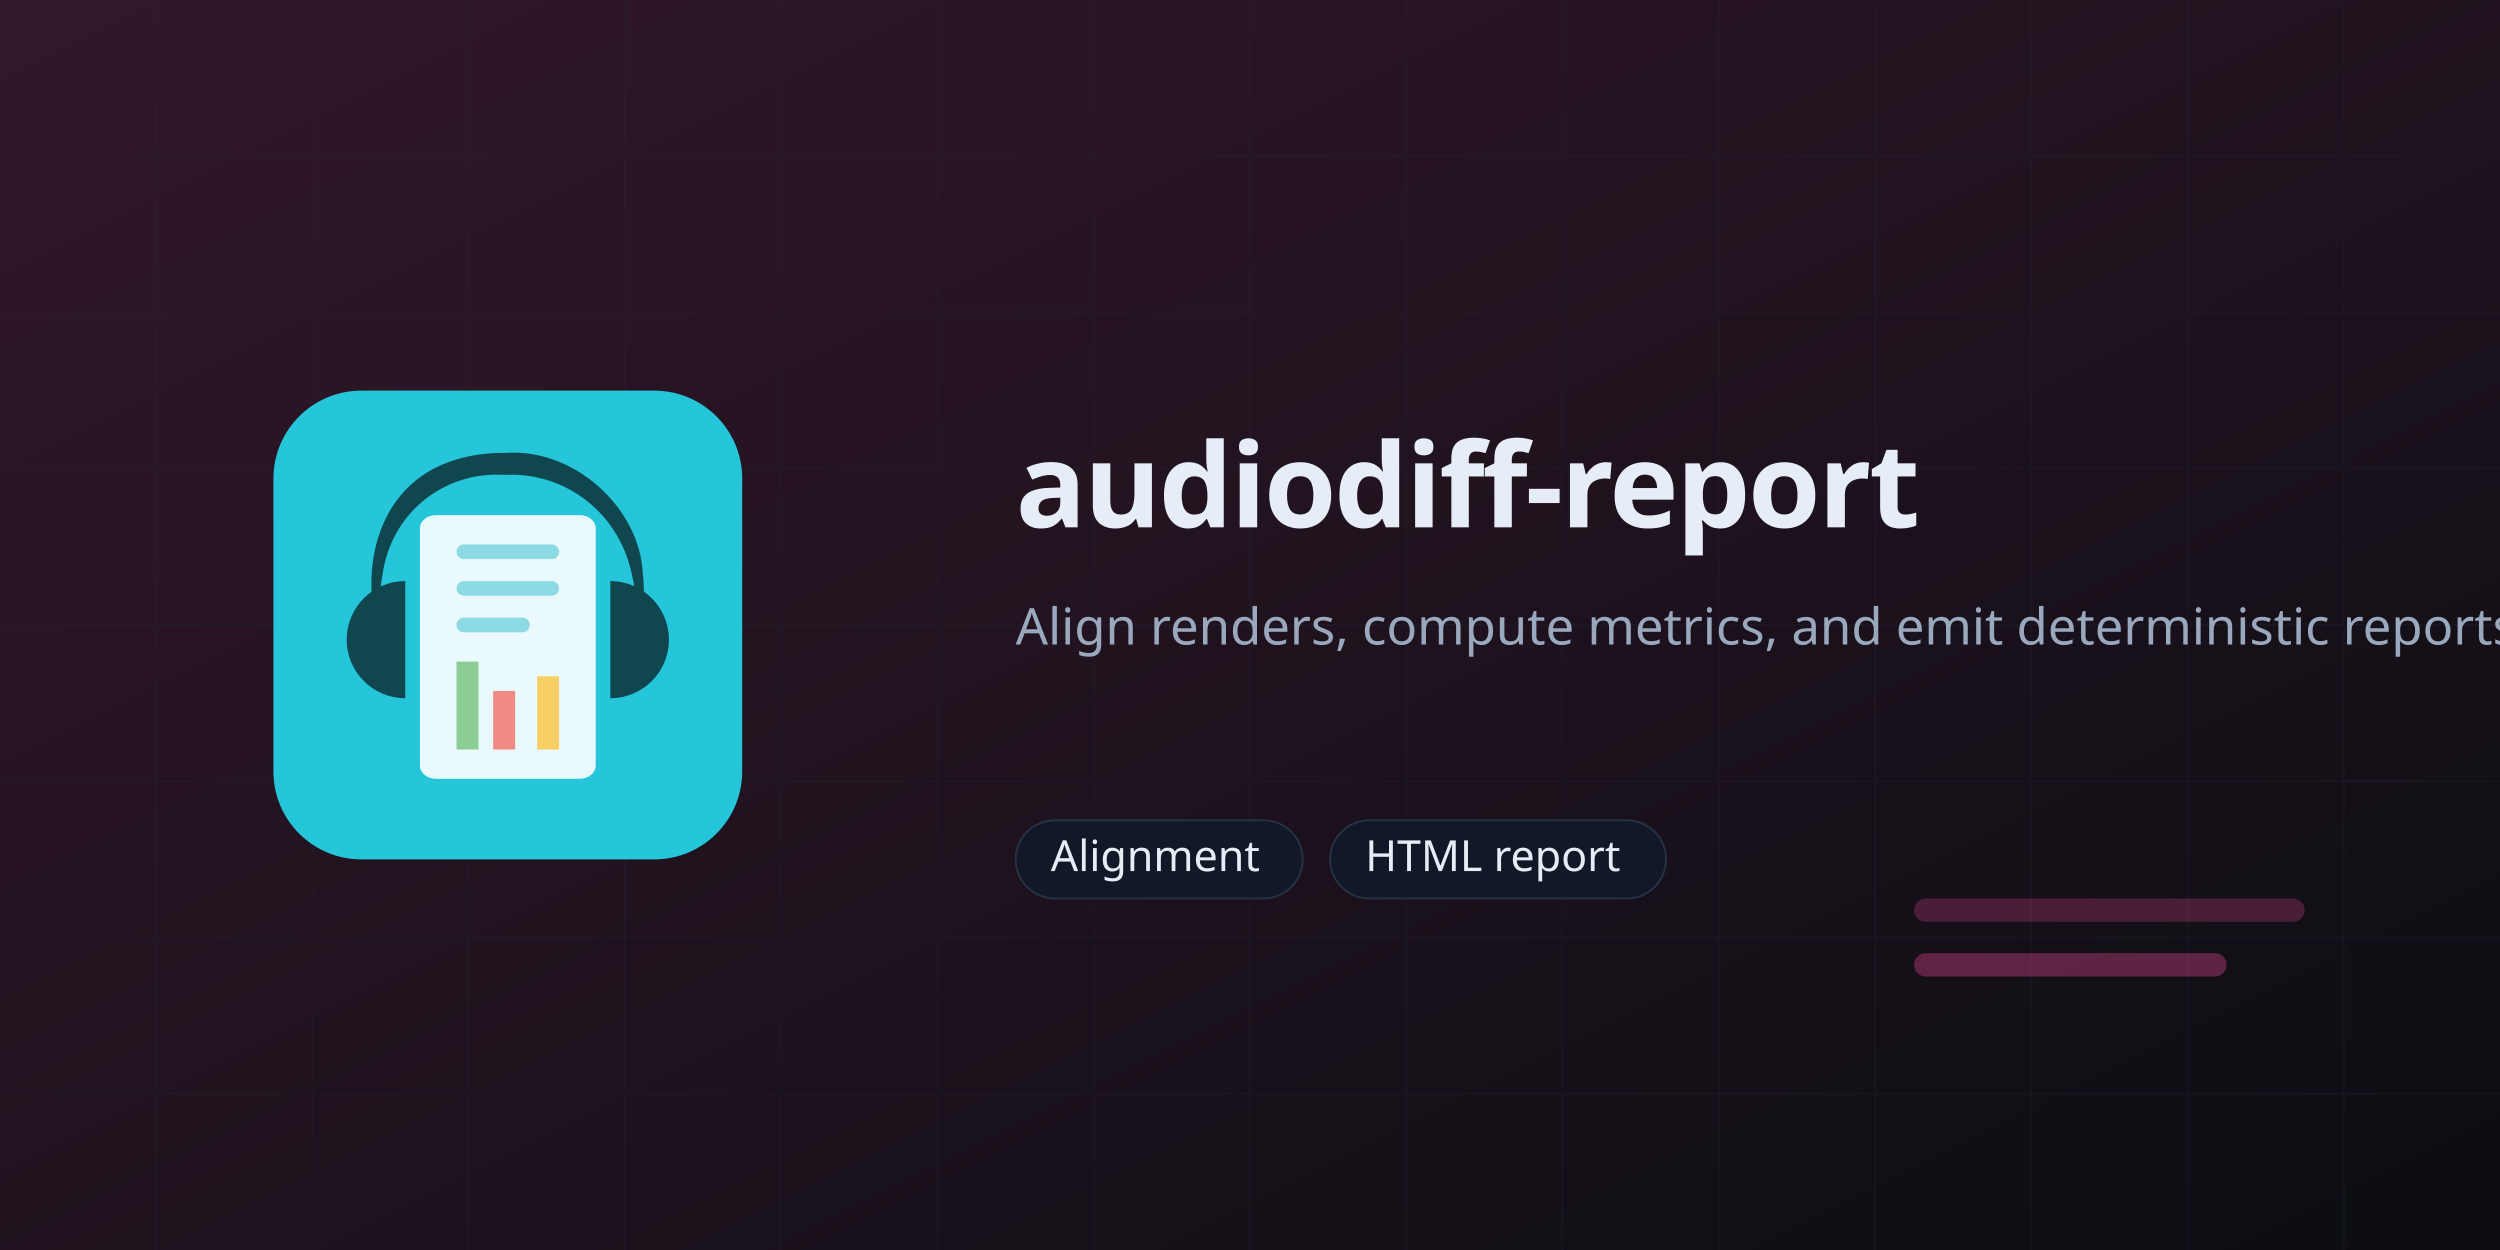
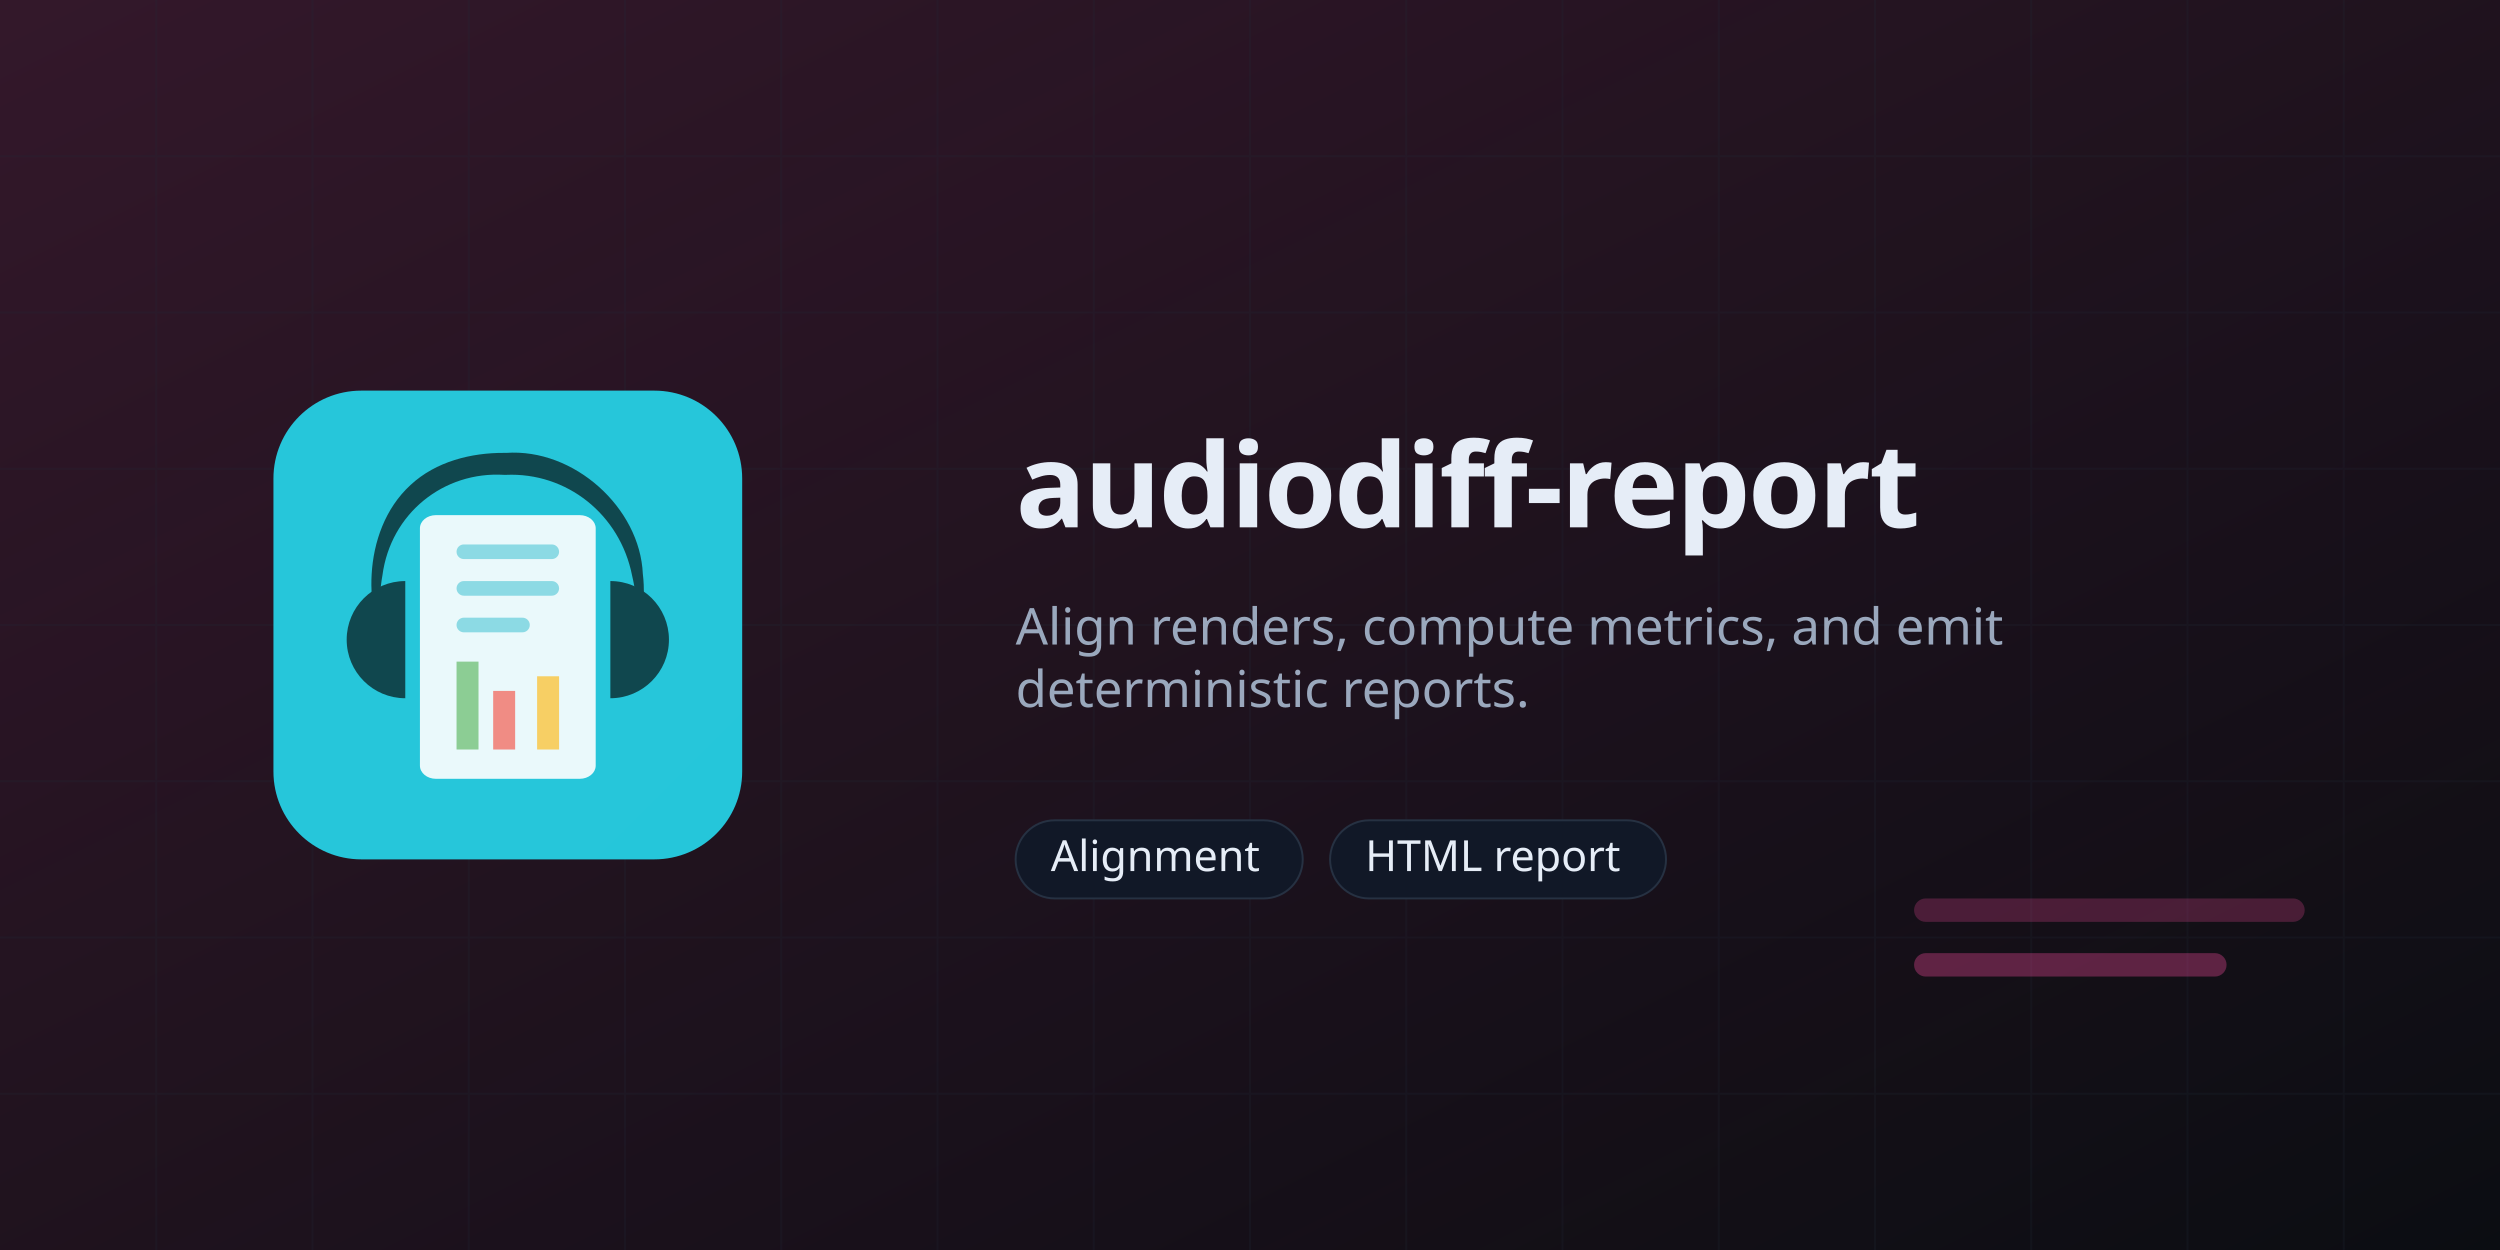
<svg xmlns="http://www.w3.org/2000/svg" width="1280" height="640" fill="none" style="color-scheme:light dark" viewBox="0 0 1280 640">
  <style>text{font-family:"Space Grotesk","Sora","IBM Plex Sans",sans-serif}</style>
  <defs>
    <linearGradient id="edge" x1="0" x2="1" y1="0" y2="1">
      <stop offset="0" stop-color="#EC4899" stop-opacity=".18" />
      <stop offset="1" stop-color="#EC4899" stop-opacity="0" />
    </linearGradient>
  </defs>
  <path fill="#0B0D12" d="M0 0h1280v640H0z" />
  <path fill="url(#edge)" d="M0 0h1280v640H0z" />
  <path stroke="#1F2A37" d="M80 0v640M160 0v640M240 0v640M320 0v640M400 0v640M480 0v640M560 0v640M640 0v640M720 0v640M800 0v640M880 0v640M960 0v640m80-640v640m80-640v640m80-640v640M0 80h1280M0 160h1280M0 240h1280M0 320h1280M0 400h1280M0 480h1280M0 560h1280" opacity=".22" />
  <g transform="translate(140 200)scale(3.75)">
    <g clip-path="url(#clip0_313_32)">
      <path fill="url(#paint0_linear_313_32)" d="M52 0H12C5.373 0 0 5.373 0 12v40c0 6.627 5.373 12 12 12h40c6.627 0 12-5.373 12-12V12c0-6.627-5.373-12-12-12" />
      <path fill="#fff" d="M41.818 17H22.182C20.977 17 20 17.806 20 18.8v32.4c0 .994.977 1.8 2.182 1.8h19.636C43.023 53 44 52.194 44 51.2V18.8c0-.994-.977-1.8-2.182-1.8" opacity=".9" />
      <path fill="#00ACC1" d="M38 21H26a1 1 0 1 0 0 2h12a1 1 0 1 0 0-2m0 5H26a1 1 0 1 0 0 2h12a1 1 0 1 0 0-2m-4 5h-8a1 1 0 1 0 0 2h8a1 1 0 1 0 0-2" opacity=".4" />
      <path fill="#4CAF50" d="M28 37h-3v12h3z" opacity=".6" />
      <path fill="#F44336" d="M33 41h-3v8h3z" opacity=".6" />
      <path fill="#FFB300" d="M39 39h-3v10h3z" opacity=".6" />
      <path fill="#10474E" d="M18 26a8 8 0 0 0 0 16zm28 16a8 8 0 0 0 0-16z" />
      <path fill="#10474E" d="m13.449 28.032 1.123-.064c.03-.878.147-1.839.309-2.745 1.122-8.48 8.378-14.227 16.613-13.723l.233.001c8.284-.376 15.595 5.358 17.247 13.774.212.898.383 1.85.464 2.725h1.124a19 19 0 0 0-.128-2.978C50.04 16 41.059 7.842 31.754 8.502q-.13-.003-.26-.002c-4.444-.023-9.307 1.154-12.773 4.383-3.488 3.192-5.057 7.811-5.311 12.168-.057.991-.06 1.973.038 2.98" />
    </g>
    <defs>
      <linearGradient id="paint0_linear_313_32" x1="0" x2="4096" y1="0" y2="4096" gradientUnits="userSpaceOnUse">
        <stop stop-color="#26C6DA" />
        <stop offset="1" stop-color="#00ACC1" />
      </linearGradient>
      <clipPath id="clip0_313_32">
        <path fill="#fff" d="M0 0h64v64H0z" />
      </clipPath>
    </defs>
  </g>
  <text x="520" y="270" fill="#E6EDF7" font-size="60" font-weight="700" letter-spacing="-.02em">audiodiff-report</text>
-   <text x="520" y="330" fill="#9AA8BD" font-size="26">Align renders, compute metrics, and emit deterministic reports.</text>
+   <text x="520" y="330" fill="#9AA8BD" font-size="26">Align renders, compute metrics, and emit</text>
+   <text x="520" y="362" fill="#9AA8BD" font-size="26">deterministic reports.</text>
  <g transform="translate(520 420)">
    <rect width="147" height="40" fill="#111827" stroke="#263142" rx="20" />
    <text x="18" y="26" fill="#E6EDF7" font-size="22">Alignment</text>
  </g>
  <g transform="translate(681 420)">
    <rect width="172" height="40" fill="#111827" stroke="#263142" rx="20" />
    <text x="18" y="26" fill="#E6EDF7" font-size="22">HTML report</text>
  </g>
  <rect width="200" height="12" x="980" y="460" fill="#EC4899" fill-opacity=".25" rx="6" />
  <rect width="160" height="12" x="980" y="488" fill="#EC4899" fill-opacity=".35" rx="6" />
</svg>
